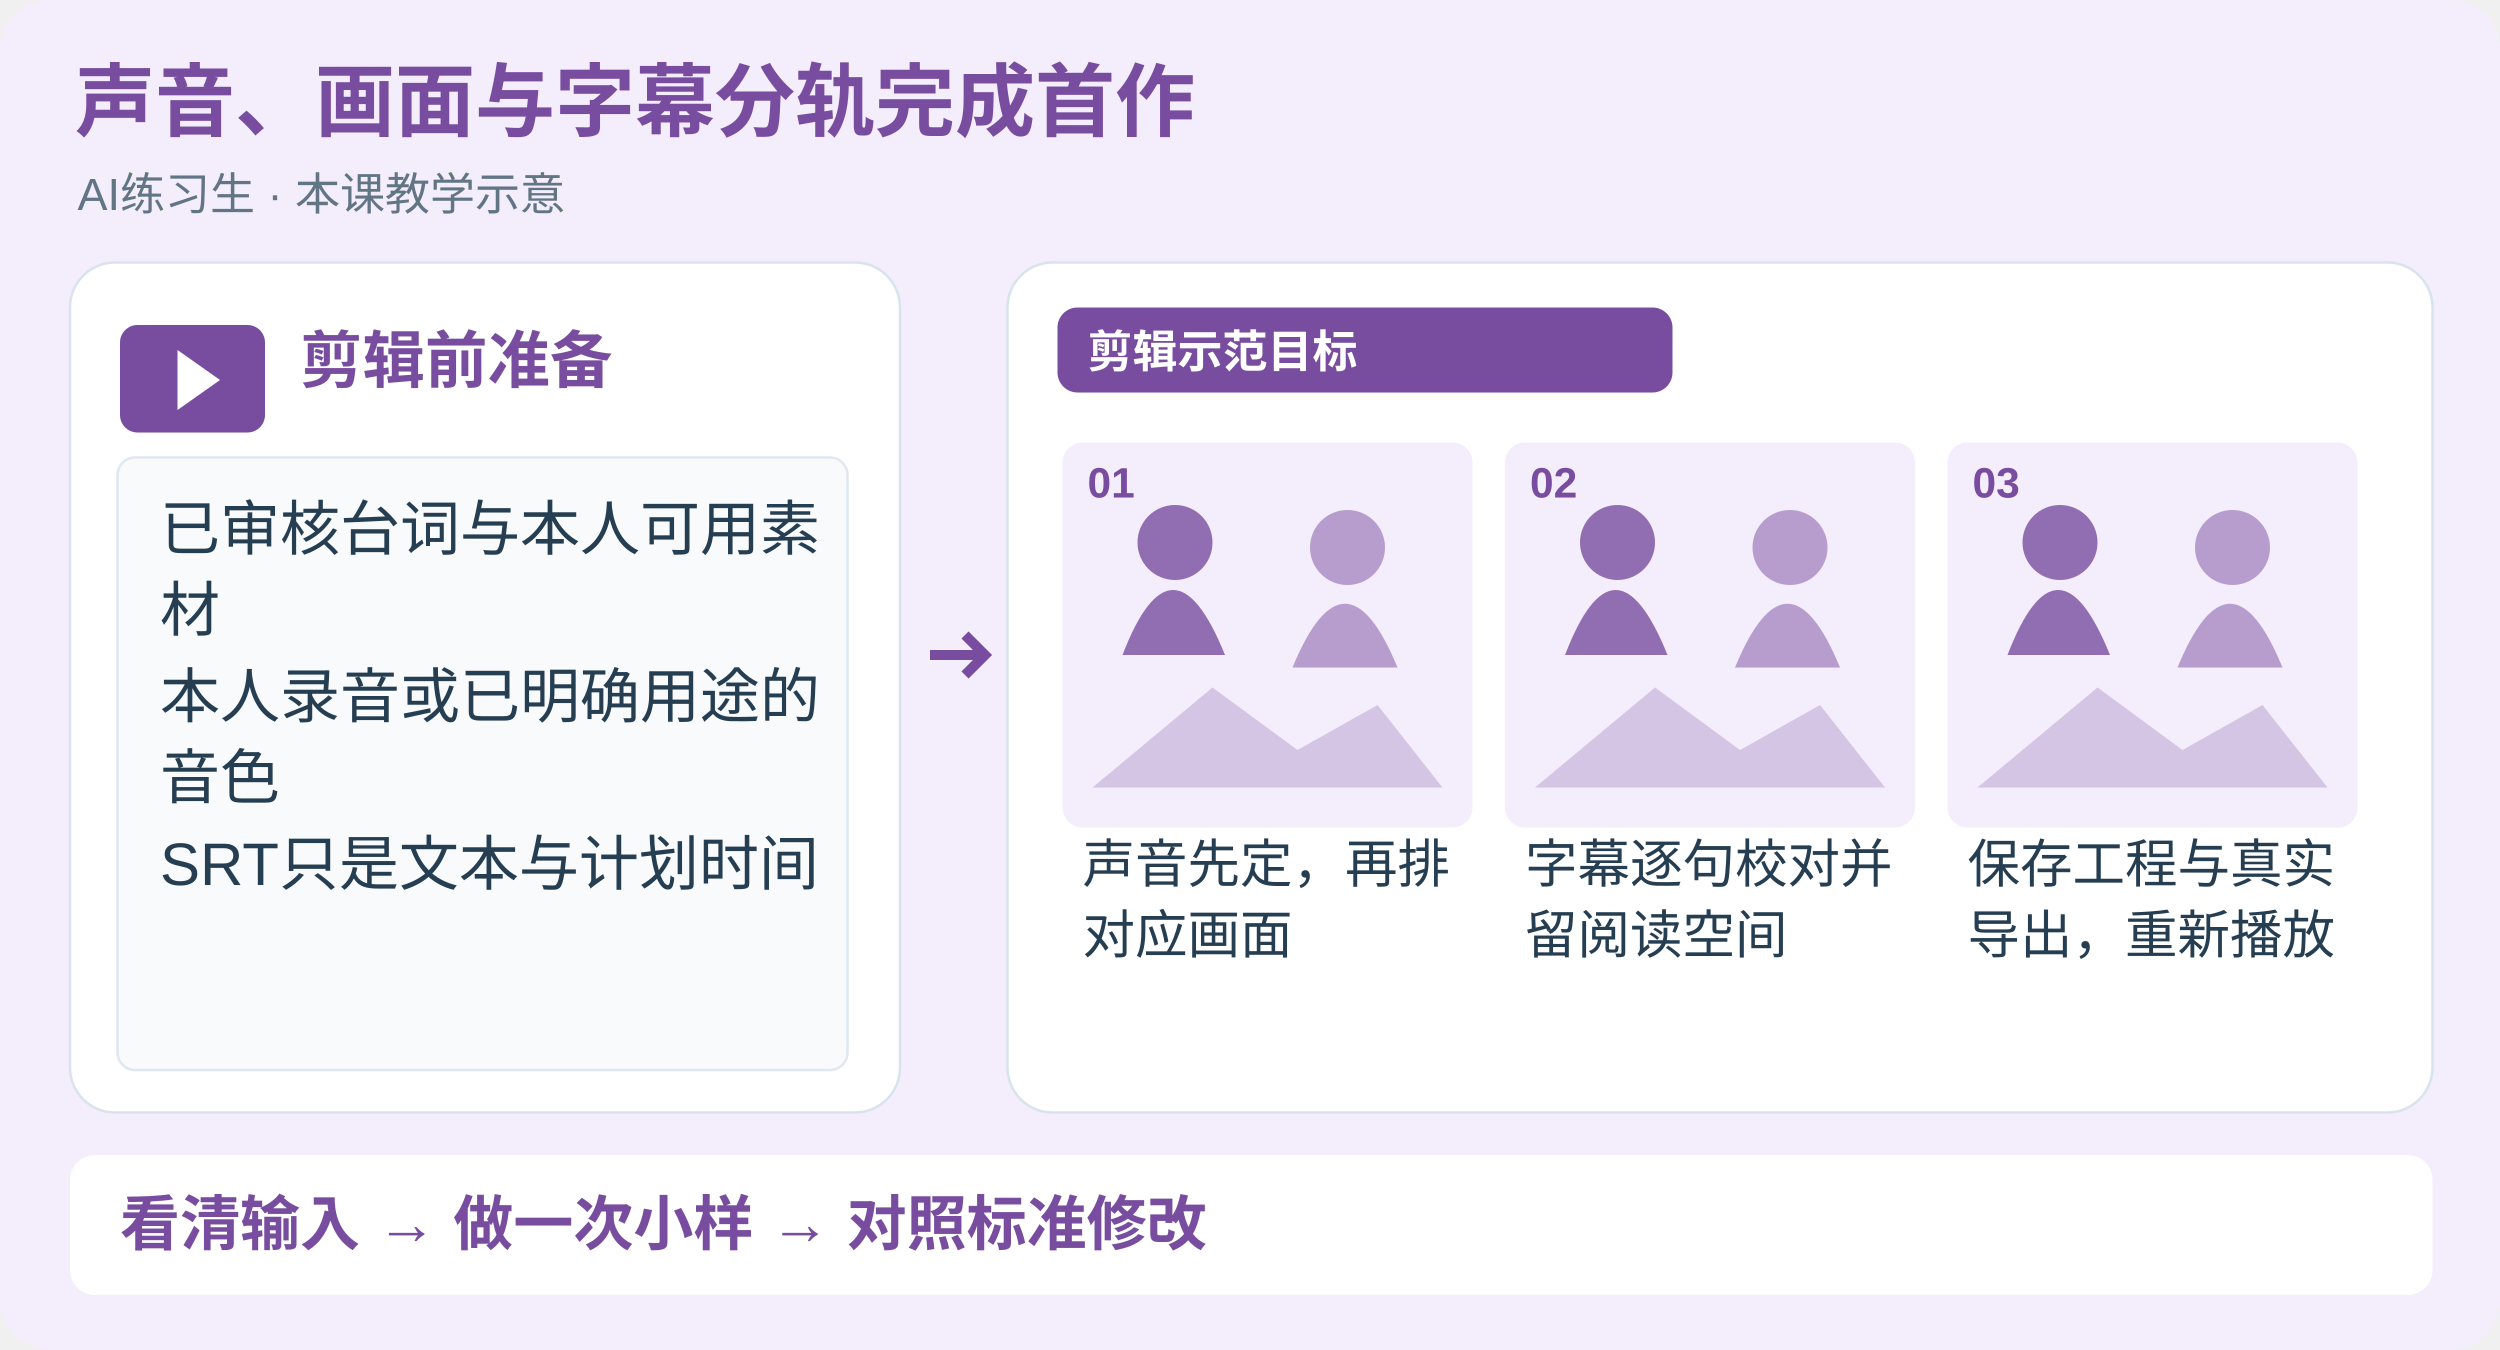
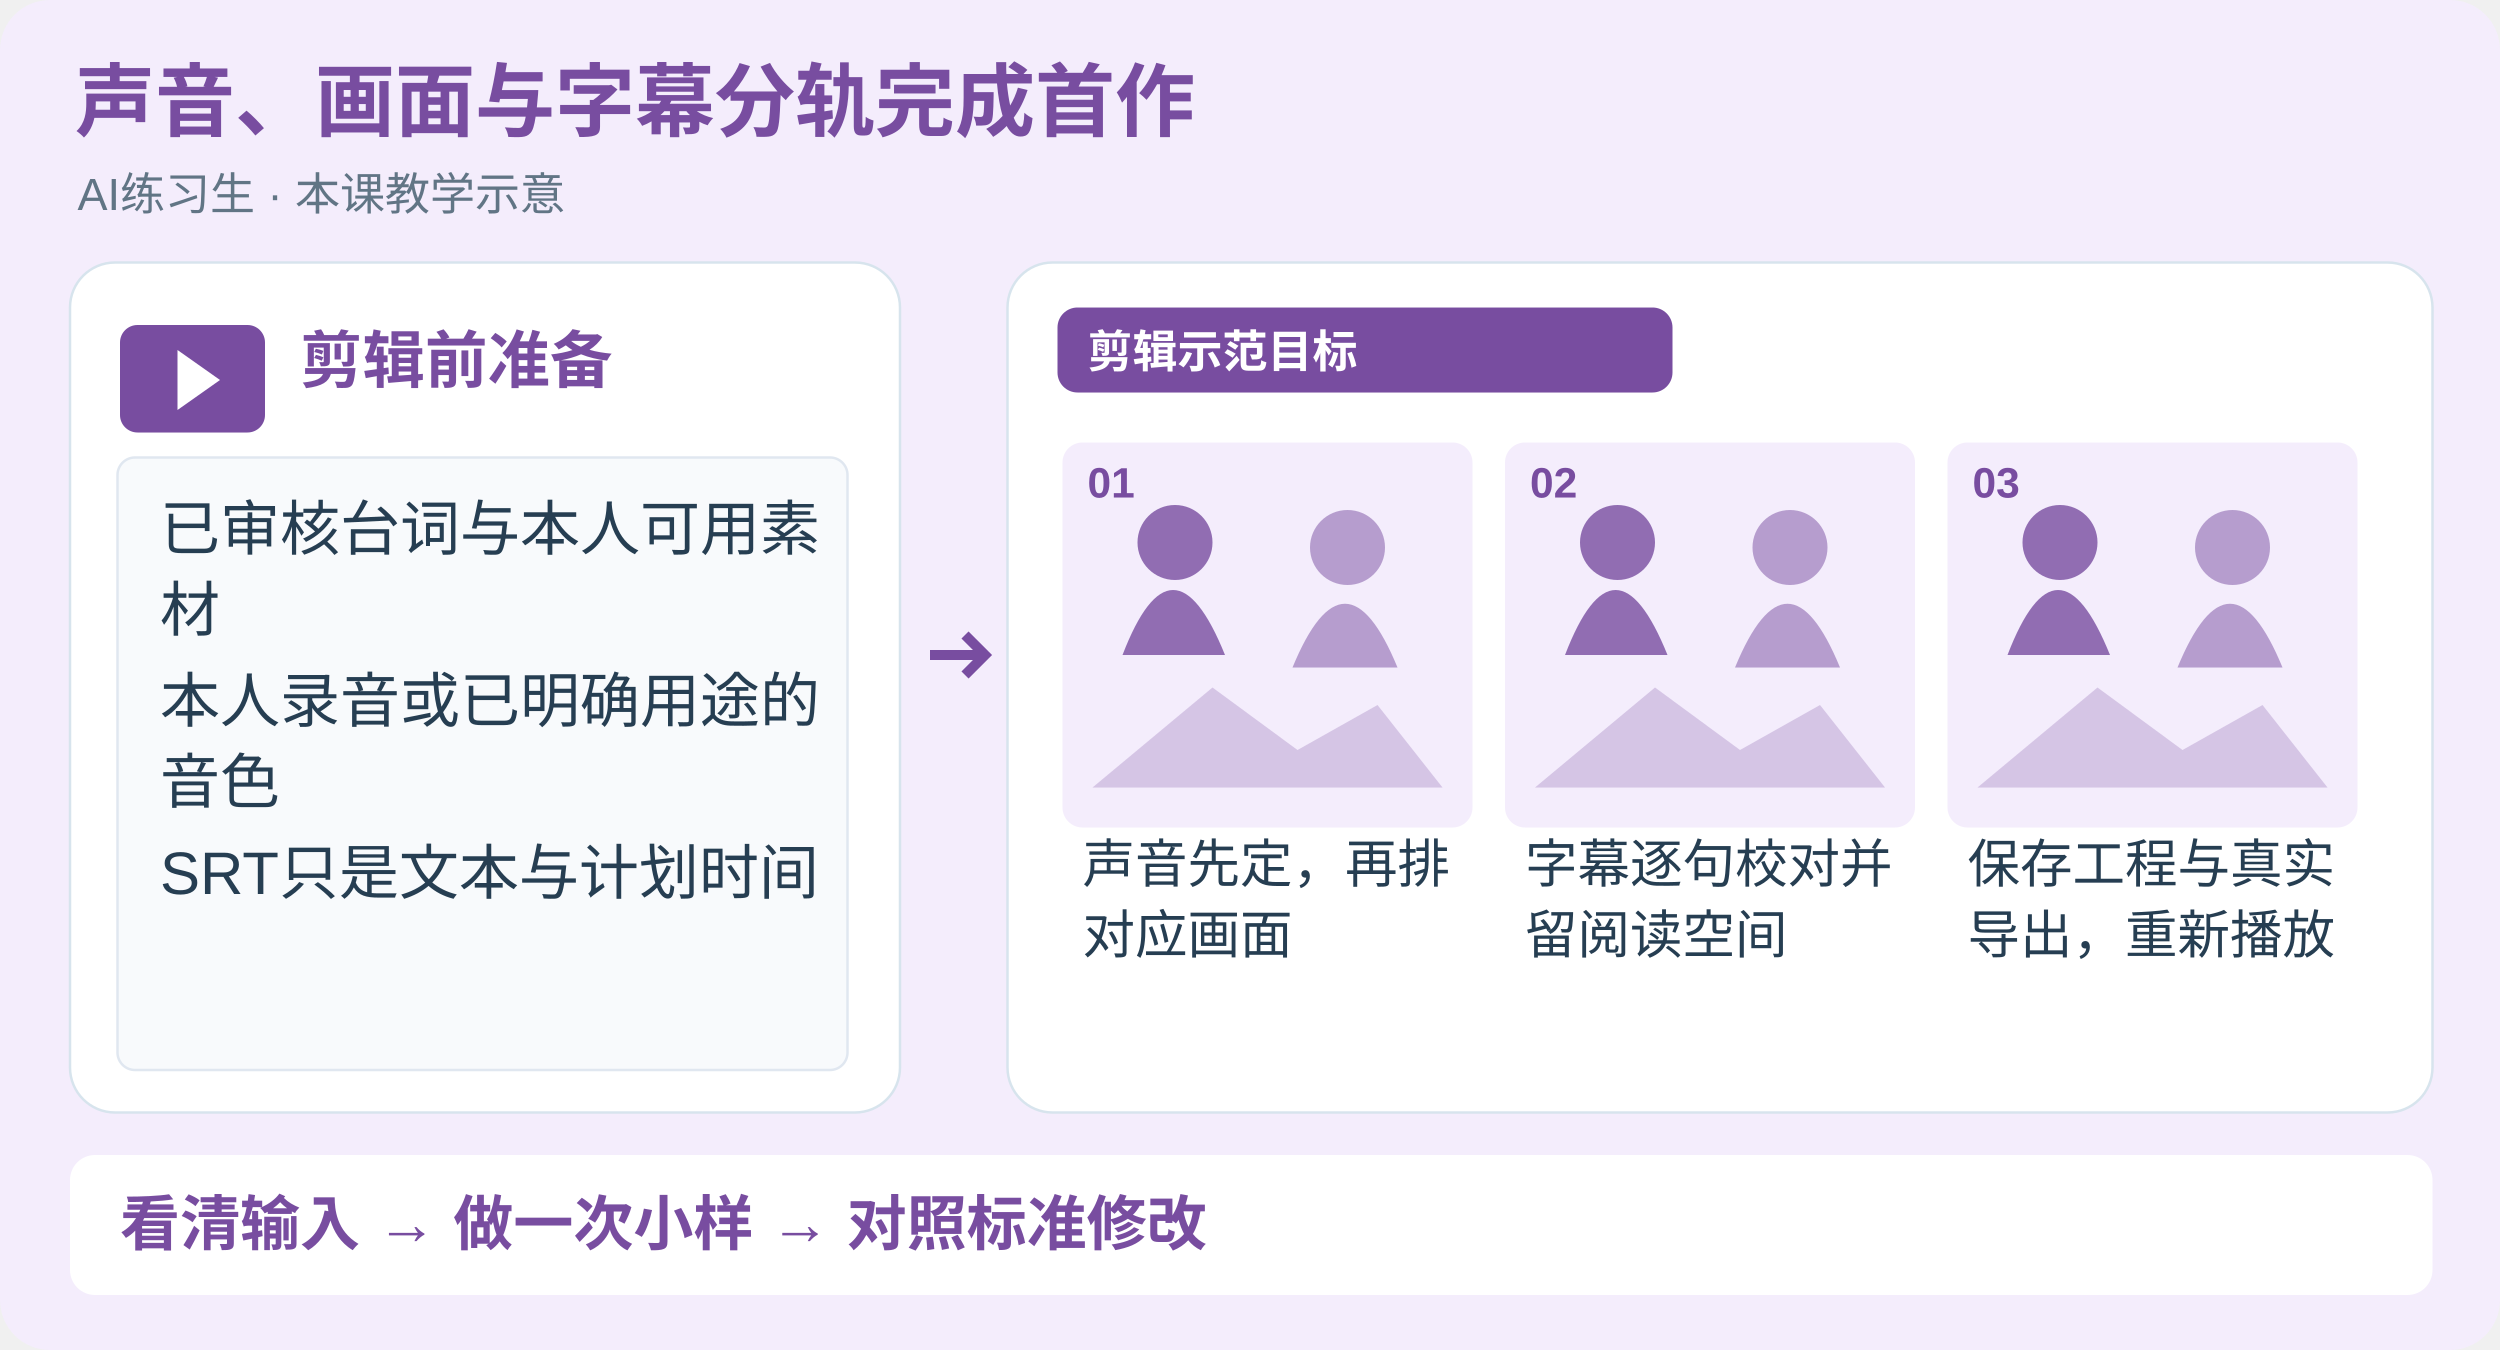
<svg xmlns="http://www.w3.org/2000/svg" width="1000" height="540" viewBox="0 0 1000 540" role="img" aria-labelledby="title desc">
  <style>text{font-family:'PingFang SC','Microsoft YaHei',Arial,sans-serif}</style>
  <rect x="0" y="0" width="1000" height="540" rx="20" fill="#f4edfc" stroke="none" />
  <text x="30" y="52" font-size="32" fill="#784da0" font-weight="750">
    <tspan x="30" dy="0">声音、画面与字幕分轨完成首作</tspan>
  </text>
  <text x="31" y="84" font-size="18" fill="#617585" font-weight="500">
    <tspan x="31" dy="0">AI练习生 · 本课教学示意</tspan>
  </text>
  <rect x="28" y="105" width="332" height="340" rx="18" fill="#fff" stroke="#d7e4ed" />
  <rect x="48" y="130" width="58" height="43" rx="7" fill="#784da0" />
  <path d="M71 140l17 12-17 12z" fill="white" />
  <text x="120" y="153" font-size="25" fill="#784da0" font-weight="700">
    <tspan x="120" dy="0">剪辑前准备</tspan>
  </text>
  <rect x="47" y="183" width="292" height="245" rx="7" fill="#f8fafc" stroke="#e0e7f0" />
  <text x="64" y="220" font-size="24" fill="#263e52" font-weight="500">
    <tspan x="64" dy="0">已审核台词与本人可用素</tspan>
    <tspan x="64" dy="32.4">材</tspan>
  </text>
-   <text x="64" y="287" font-size="24" fill="#263e52" font-weight="500">
+   <text x="64" y="288.8" font-size="24" fill="#263e52" font-weight="500">
    <tspan x="64" dy="0">本人录音或已明确用途的</tspan>
    <tspan x="64" dy="32.4">音色</tspan>
  </text>
-   <text x="64" y="354" font-size="24" fill="#263e52" font-weight="500">
+   <text x="64" y="357.6" font-size="24" fill="#263e52" font-weight="500">
    <tspan x="64" dy="0">SRT只是文本与计划时间</tspan>
  </text>
  <path d="M372 262h22m-8-8l8 8-8 8" stroke="#784da0" stroke-width="4" fill="none" />
  <rect x="403" y="105" width="570" height="340" rx="18" fill="#fff" stroke="#d7e4ed" />
  <rect x="423" y="123" width="246" height="34" rx="8" fill="#784da0" stroke="none" />
  <text x="435" y="147" font-size="18" fill="#fff" font-weight="700">
    <tspan x="435" dy="0">剪辑示范目标</tspan>
  </text>
  <rect x="425" y="177" width="164" height="154" rx="8" fill="#f4edfc" stroke="none" />
  <path d="M437 315l48-40 34 25 32-18 26 33z" fill="#784da0" opacity=".25" />
  <circle cx="470" cy="217" r="15" fill="#784da0" opacity=".8" />
  <path d="M449 262q20-52 41 0" fill="#784da0" opacity=".8" />
  <circle cx="539" cy="219" r="15" fill="#784da0" opacity=".5" />
  <path d="M517 267q21-51 42 0" fill="#784da0" opacity=".5" />
  <text x="435" y="199" font-size="17" fill="#784da0" font-weight="700">
    <tspan x="435" dy="0">01</tspan>
  </text>
  <text x="433" y="353" font-size="21" fill="#263e52" font-weight="500">
    <tspan x="433" dy="0">声音先定，再排</tspan>
    <tspan x="433" dy="28.35">对应画面</tspan>
  </text>
  <rect x="602" y="177" width="164" height="154" rx="8" fill="#f4edfc" stroke="none" />
  <path d="M614 315l48-40 34 25 32-18 26 33z" fill="#784da0" opacity=".25" />
  <circle cx="647" cy="217" r="15" fill="#784da0" opacity=".8" />
  <path d="M626 262q20-52 41 0" fill="#784da0" opacity=".8" />
  <circle cx="716" cy="219" r="15" fill="#784da0" opacity=".5" />
  <path d="M694 267q21-51 42 0" fill="#784da0" opacity=".5" />
  <text x="612" y="199" font-size="17" fill="#784da0" font-weight="700">
    <tspan x="612" dy="0">02</tspan>
  </text>
  <text x="610" y="353" font-size="21" fill="#263e52" font-weight="500">
    <tspan x="610" dy="0">字幕逐句校对并</tspan>
    <tspan x="610" dy="28.35">留阅读空间</tspan>
  </text>
  <rect x="779" y="177" width="164" height="154" rx="8" fill="#f4edfc" stroke="none" />
  <path d="M791 315l48-40 34 25 32-18 26 33z" fill="#784da0" opacity=".25" />
  <circle cx="824" cy="217" r="15" fill="#784da0" opacity=".8" />
  <path d="M803 262q20-52 41 0" fill="#784da0" opacity=".8" />
  <circle cx="893" cy="219" r="15" fill="#784da0" opacity=".5" />
  <path d="M871 267q21-51 42 0" fill="#784da0" opacity=".5" />
  <text x="789" y="199" font-size="17" fill="#784da0" font-weight="700">
    <tspan x="789" dy="0">03</tspan>
  </text>
  <text x="787" y="353" font-size="21" fill="#263e52" font-weight="500">
    <tspan x="787" dy="0">保存工程与真实</tspan>
    <tspan x="787" dy="28.35">导出，重新播放</tspan>
  </text>
  <rect x="28" y="462" width="945" height="56" rx="10" fill="#fff" stroke="none" />
  <text x="48" y="498" font-size="24" fill="#784da0" font-weight="650">
    <tspan x="48" dy="0">看清输入 → 做一次小样 → 对照标准修改</tspan>
  </text>
</svg>
